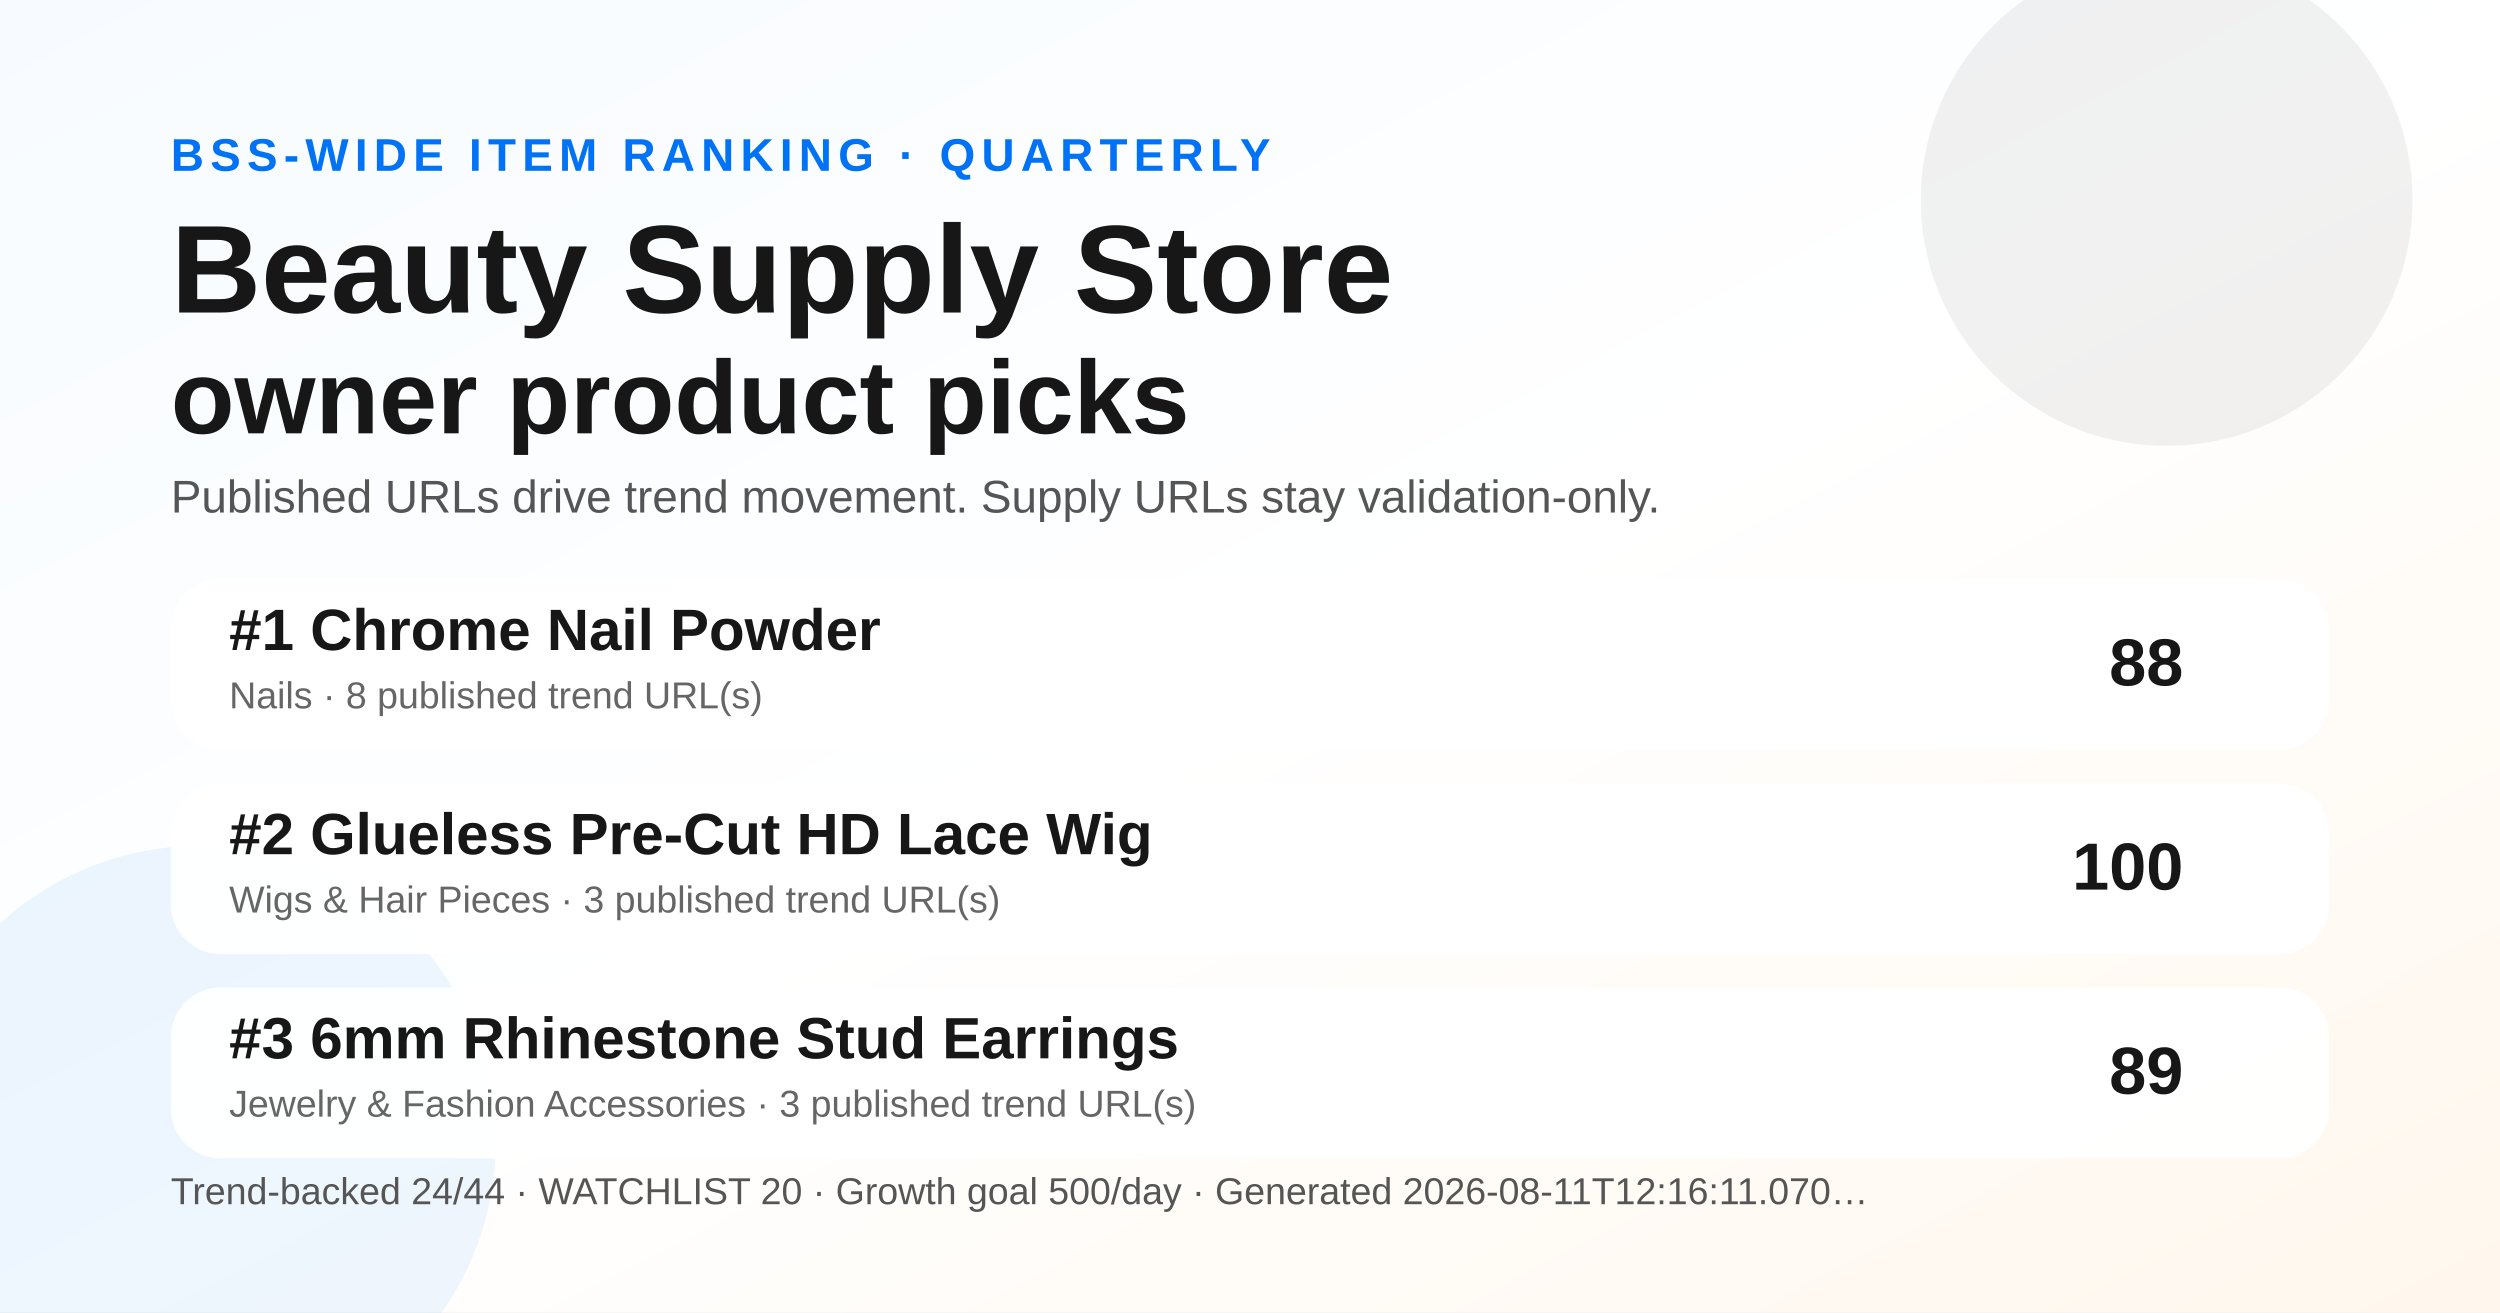
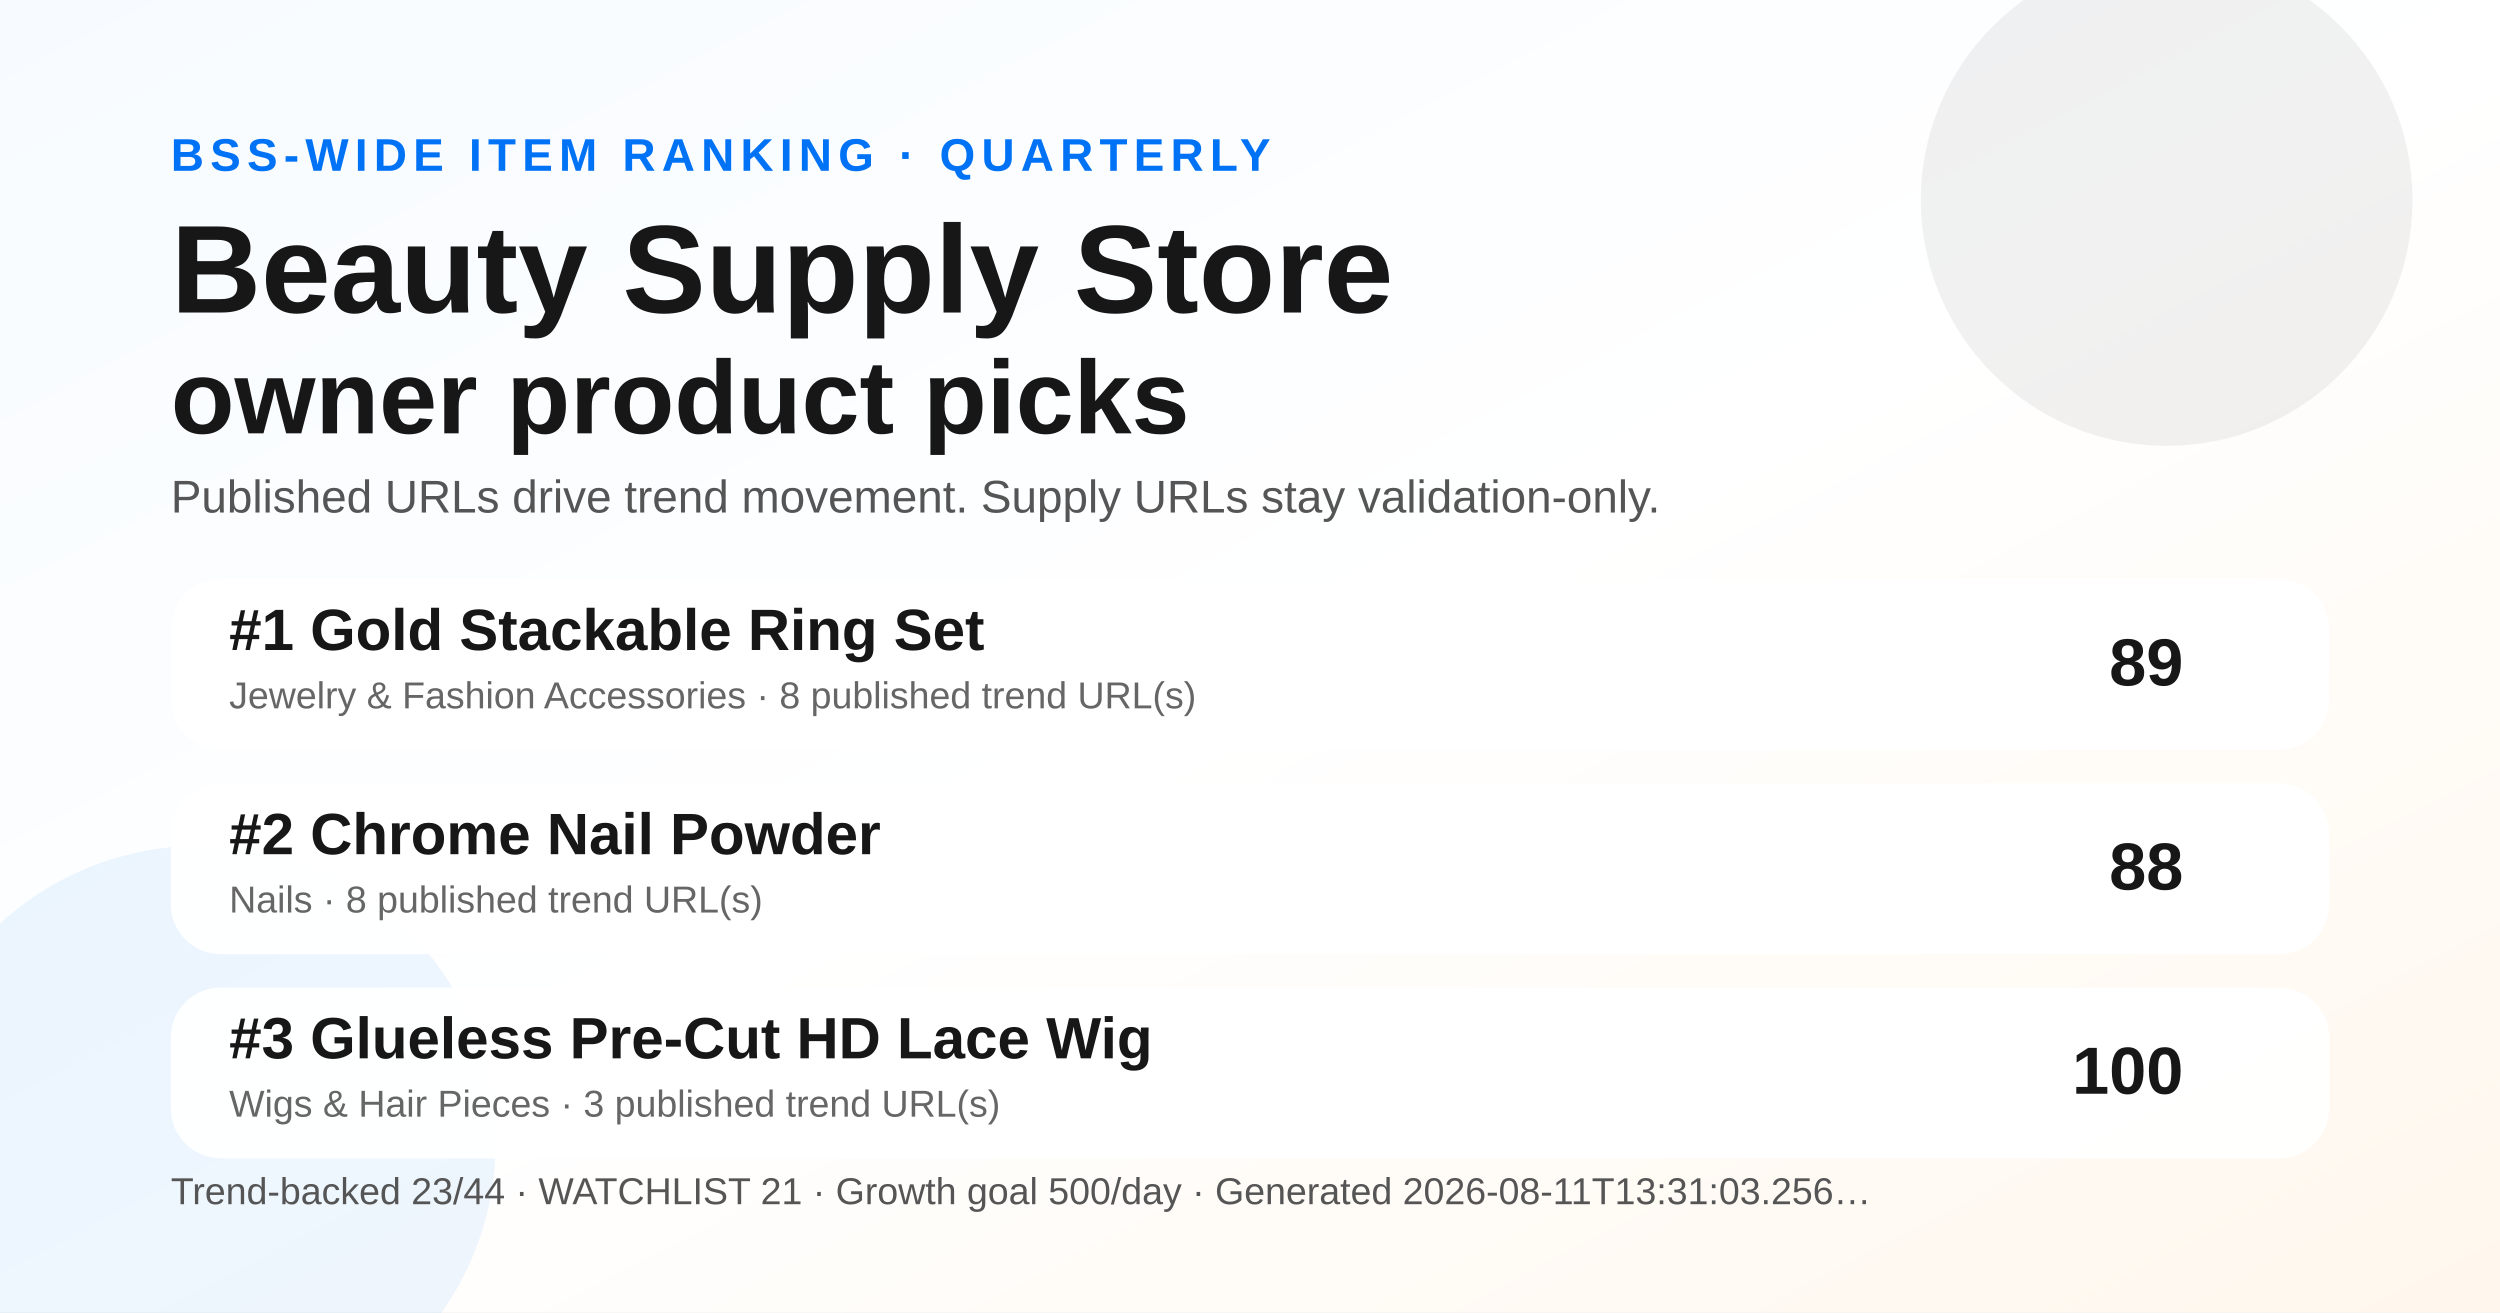
<svg xmlns="http://www.w3.org/2000/svg" width="1200" height="630" viewBox="0 0 1200 630" role="img" aria-label="Quarterly BSS Trend Ranking social preview">
  <defs>
    <linearGradient id="bg" x1="0" y1="0" x2="1" y2="1">
      <stop offset="0" stop-color="#f7fbff" />
      <stop offset="0.52" stop-color="#ffffff" />
      <stop offset="1" stop-color="#fff7ed" />
    </linearGradient>
  </defs>
  <rect width="1200" height="630" fill="url(#bg)" />
  <circle cx="1040" cy="96" r="118" fill="#171717" opacity="0.06" />
  <circle cx="96" cy="548" r="142" fill="#0072f5" opacity="0.07" />
  <text x="82" y="82" font-family="Arial, Helvetica, sans-serif" font-size="22" font-weight="700" fill="#0072f5" letter-spacing="3">BSS-WIDE ITEM RANKING · QUARTERLY</text>
  <text x="82" y="150" font-family="Arial, Helvetica, sans-serif" font-size="60" font-weight="800" fill="#171717">Beauty Supply Store</text>
  <text x="82" y="208" font-family="Arial, Helvetica, sans-serif" font-size="50" font-weight="800" fill="#171717">owner product picks</text>
  <text x="82" y="246" font-family="Arial, Helvetica, sans-serif" font-size="22" fill="#555555">Published URLs drive trend movement. Supply URLs stay validation-only.</text>
  <g transform="translate(82 278)">
    <rect width="1036" height="82" rx="24" fill="#ffffff" opacity="0.96" />
-     <text x="28" y="34" font-family="Arial, Helvetica, sans-serif" font-size="28" font-weight="700" fill="#171717">#1 Chrome Nail Powder</text>
+     <text x="28" y="34" font-family="Arial, Helvetica, sans-serif" font-size="28" font-weight="700" fill="#171717">#1 Gold Stackable Ring Set</text>
+     <text x="28" y="62" font-family="Arial, Helvetica, sans-serif" font-size="18" fill="#666666">Jewelry &amp; Fashion Accessories · 8 published trend URL(s)</text>
+     <text x="966" y="51" text-anchor="end" font-family="Arial, Helvetica, sans-serif" font-size="32" font-weight="700" fill="#171717">89</text>
+   </g>
+   <g transform="translate(82 376)">
+     <rect width="1036" height="82" rx="24" fill="#ffffff" opacity="0.96" />
+     <text x="28" y="34" font-family="Arial, Helvetica, sans-serif" font-size="28" font-weight="700" fill="#171717">#2 Chrome Nail Powder</text>
    <text x="28" y="62" font-family="Arial, Helvetica, sans-serif" font-size="18" fill="#666666">Nails · 8 published trend URL(s)</text>
    <text x="966" y="51" text-anchor="end" font-family="Arial, Helvetica, sans-serif" font-size="32" font-weight="700" fill="#171717">88</text>
  </g>
-   <g transform="translate(82 376)">
+   <g transform="translate(82 474)">
    <rect width="1036" height="82" rx="24" fill="#ffffff" opacity="0.96" />
-     <text x="28" y="34" font-family="Arial, Helvetica, sans-serif" font-size="28" font-weight="700" fill="#171717">#2 Glueless Pre-Cut HD Lace Wig</text>
+     <text x="28" y="34" font-family="Arial, Helvetica, sans-serif" font-size="28" font-weight="700" fill="#171717">#3 Glueless Pre-Cut HD Lace Wig</text>
    <text x="28" y="62" font-family="Arial, Helvetica, sans-serif" font-size="18" fill="#666666">Wigs &amp; Hair Pieces · 3 published trend URL(s)</text>
    <text x="966" y="51" text-anchor="end" font-family="Arial, Helvetica, sans-serif" font-size="32" font-weight="700" fill="#171717">100</text>
  </g>
-   <g transform="translate(82 474)">
-     <rect width="1036" height="82" rx="24" fill="#ffffff" opacity="0.96" />
-     <text x="28" y="34" font-family="Arial, Helvetica, sans-serif" font-size="28" font-weight="700" fill="#171717">#3 6mm Rhinestone Stud Earrings</text>
-     <text x="28" y="62" font-family="Arial, Helvetica, sans-serif" font-size="18" fill="#666666">Jewelry &amp; Fashion Accessories · 3 published trend URL(s)</text>
-     <text x="966" y="51" text-anchor="end" font-family="Arial, Helvetica, sans-serif" font-size="32" font-weight="700" fill="#171717">89</text>
-   </g>
  <g transform="translate(82 578)">
-     <text font-family="Arial, Helvetica, sans-serif" font-size="18" fill="#555555">Trend-backed 24/44 · WATCHLIST 20 · Growth goal 500/day · Generated 2026-08-11T12:16:11.070…</text>
+     <text font-family="Arial, Helvetica, sans-serif" font-size="18" fill="#555555">Trend-backed 23/44 · WATCHLIST 21 · Growth goal 500/day · Generated 2026-08-11T13:31:03.256…</text>
  </g>
</svg>
